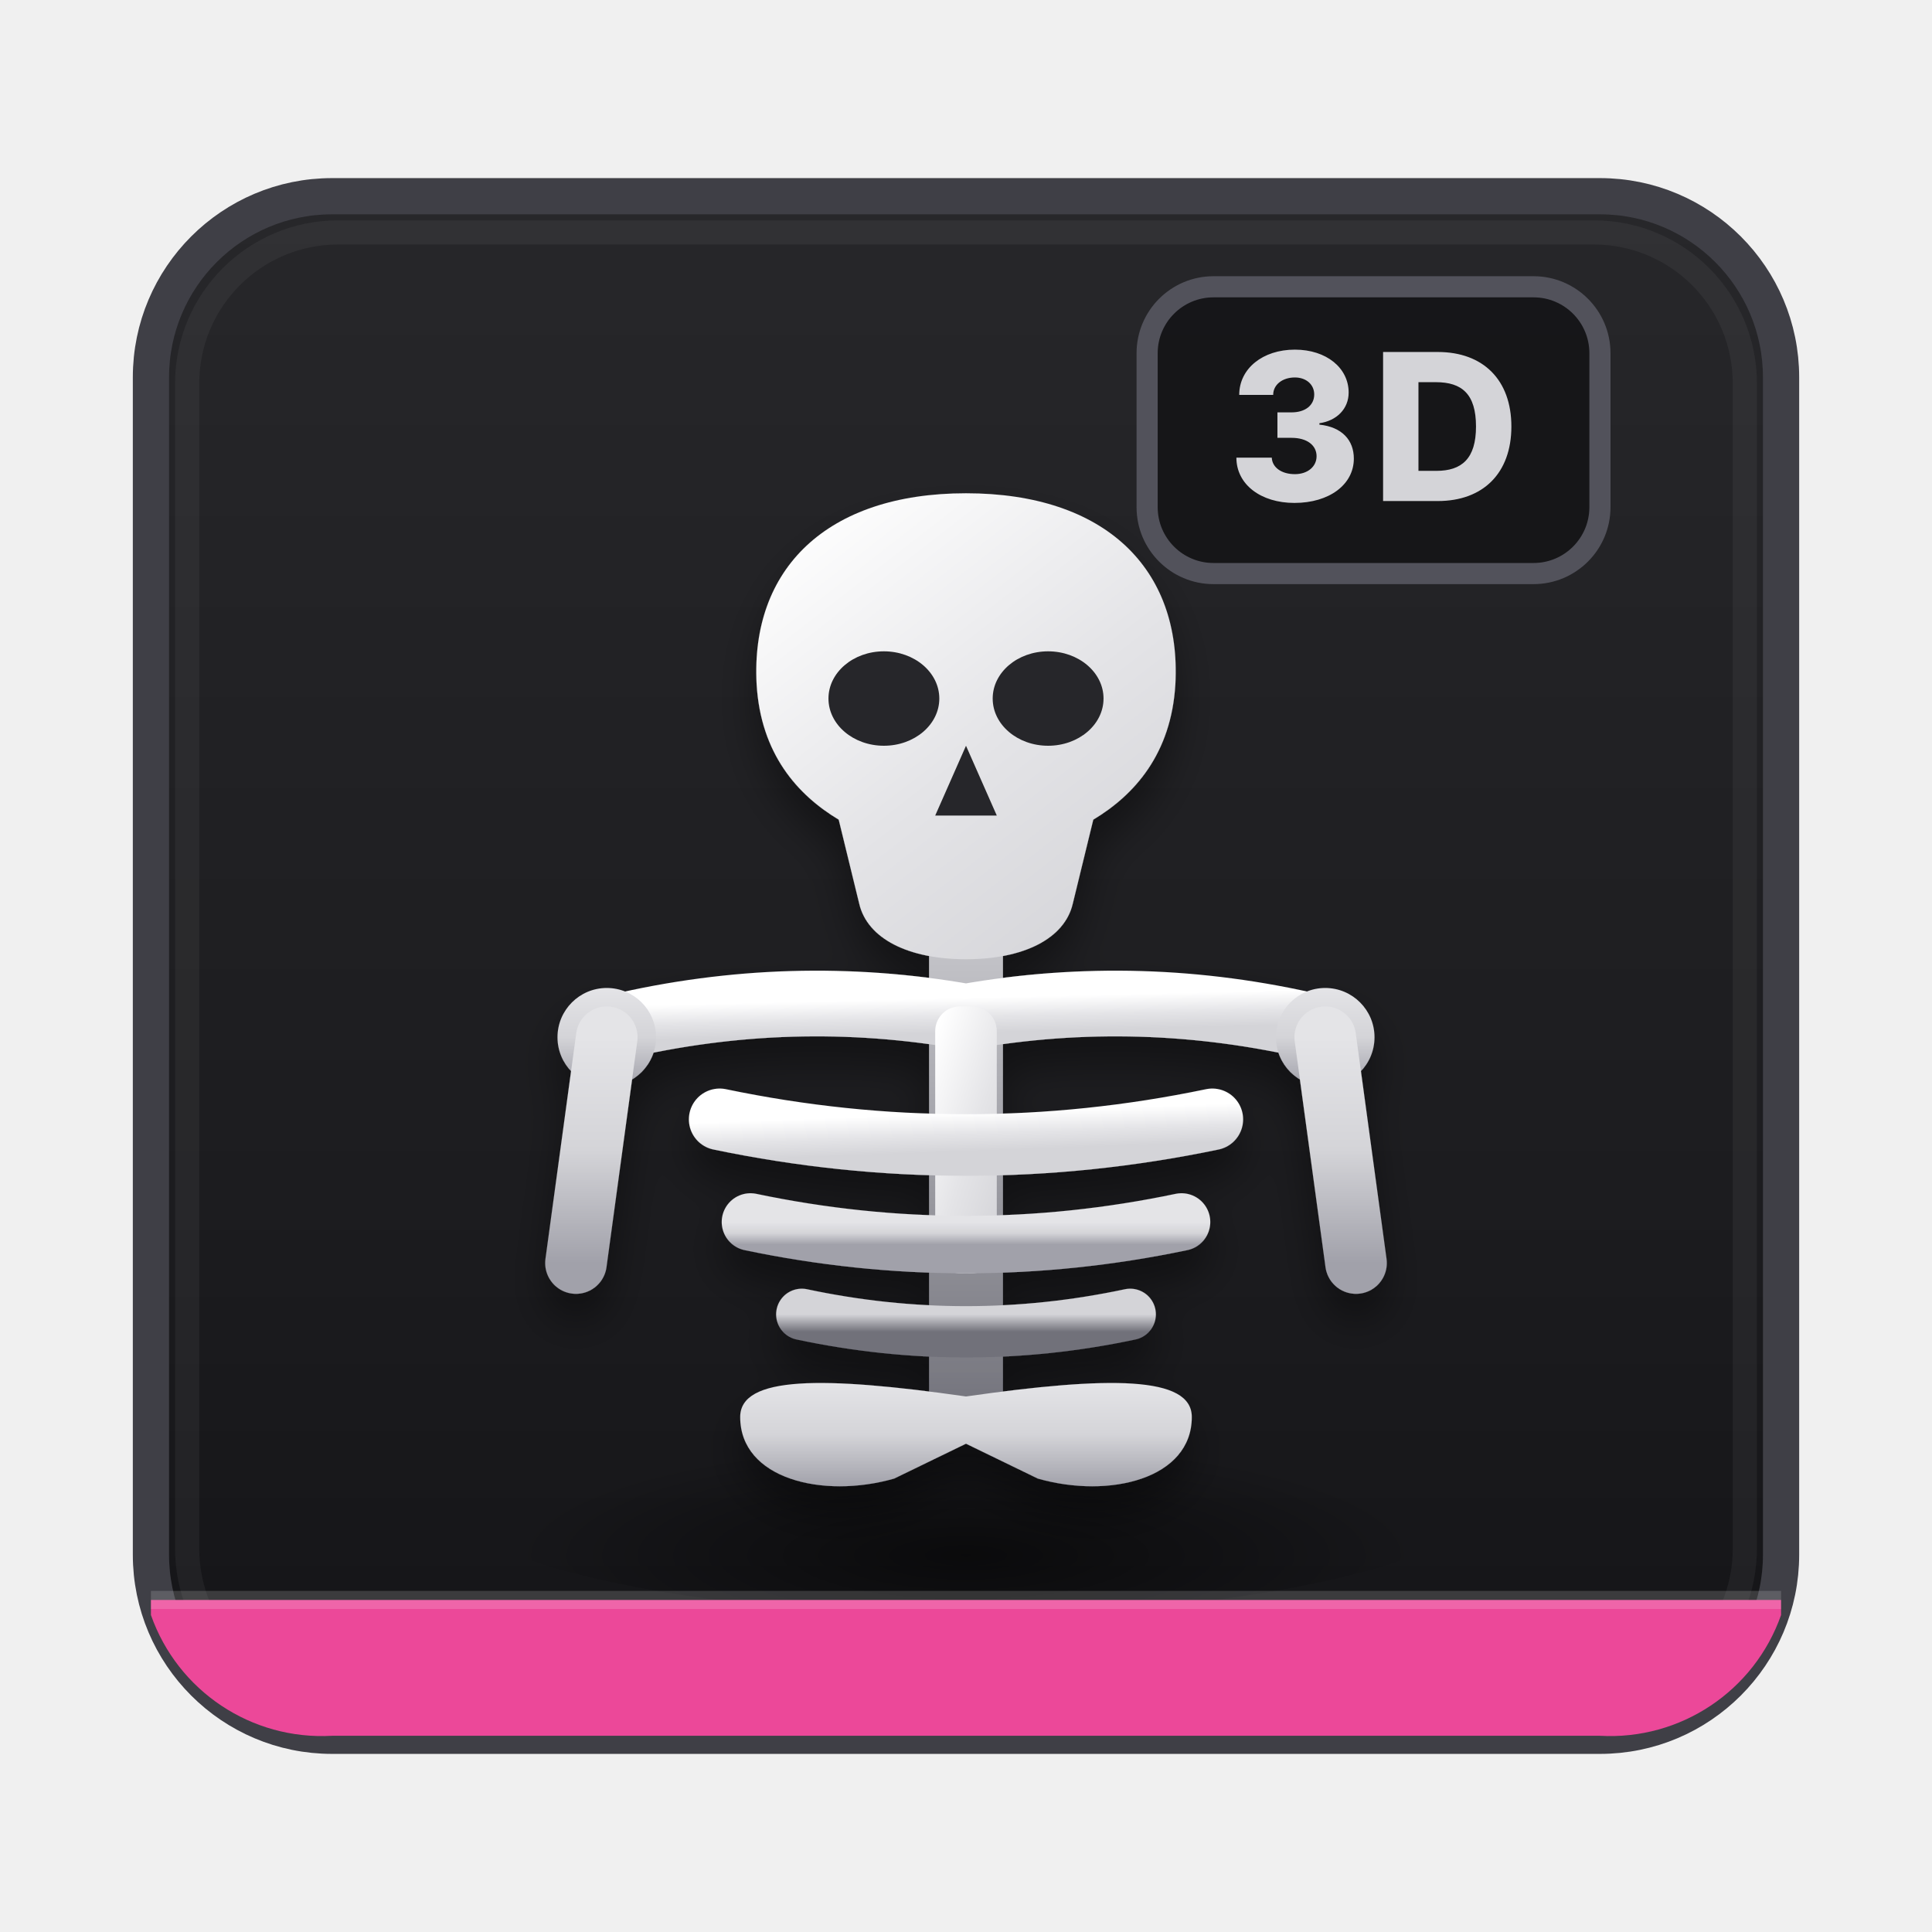
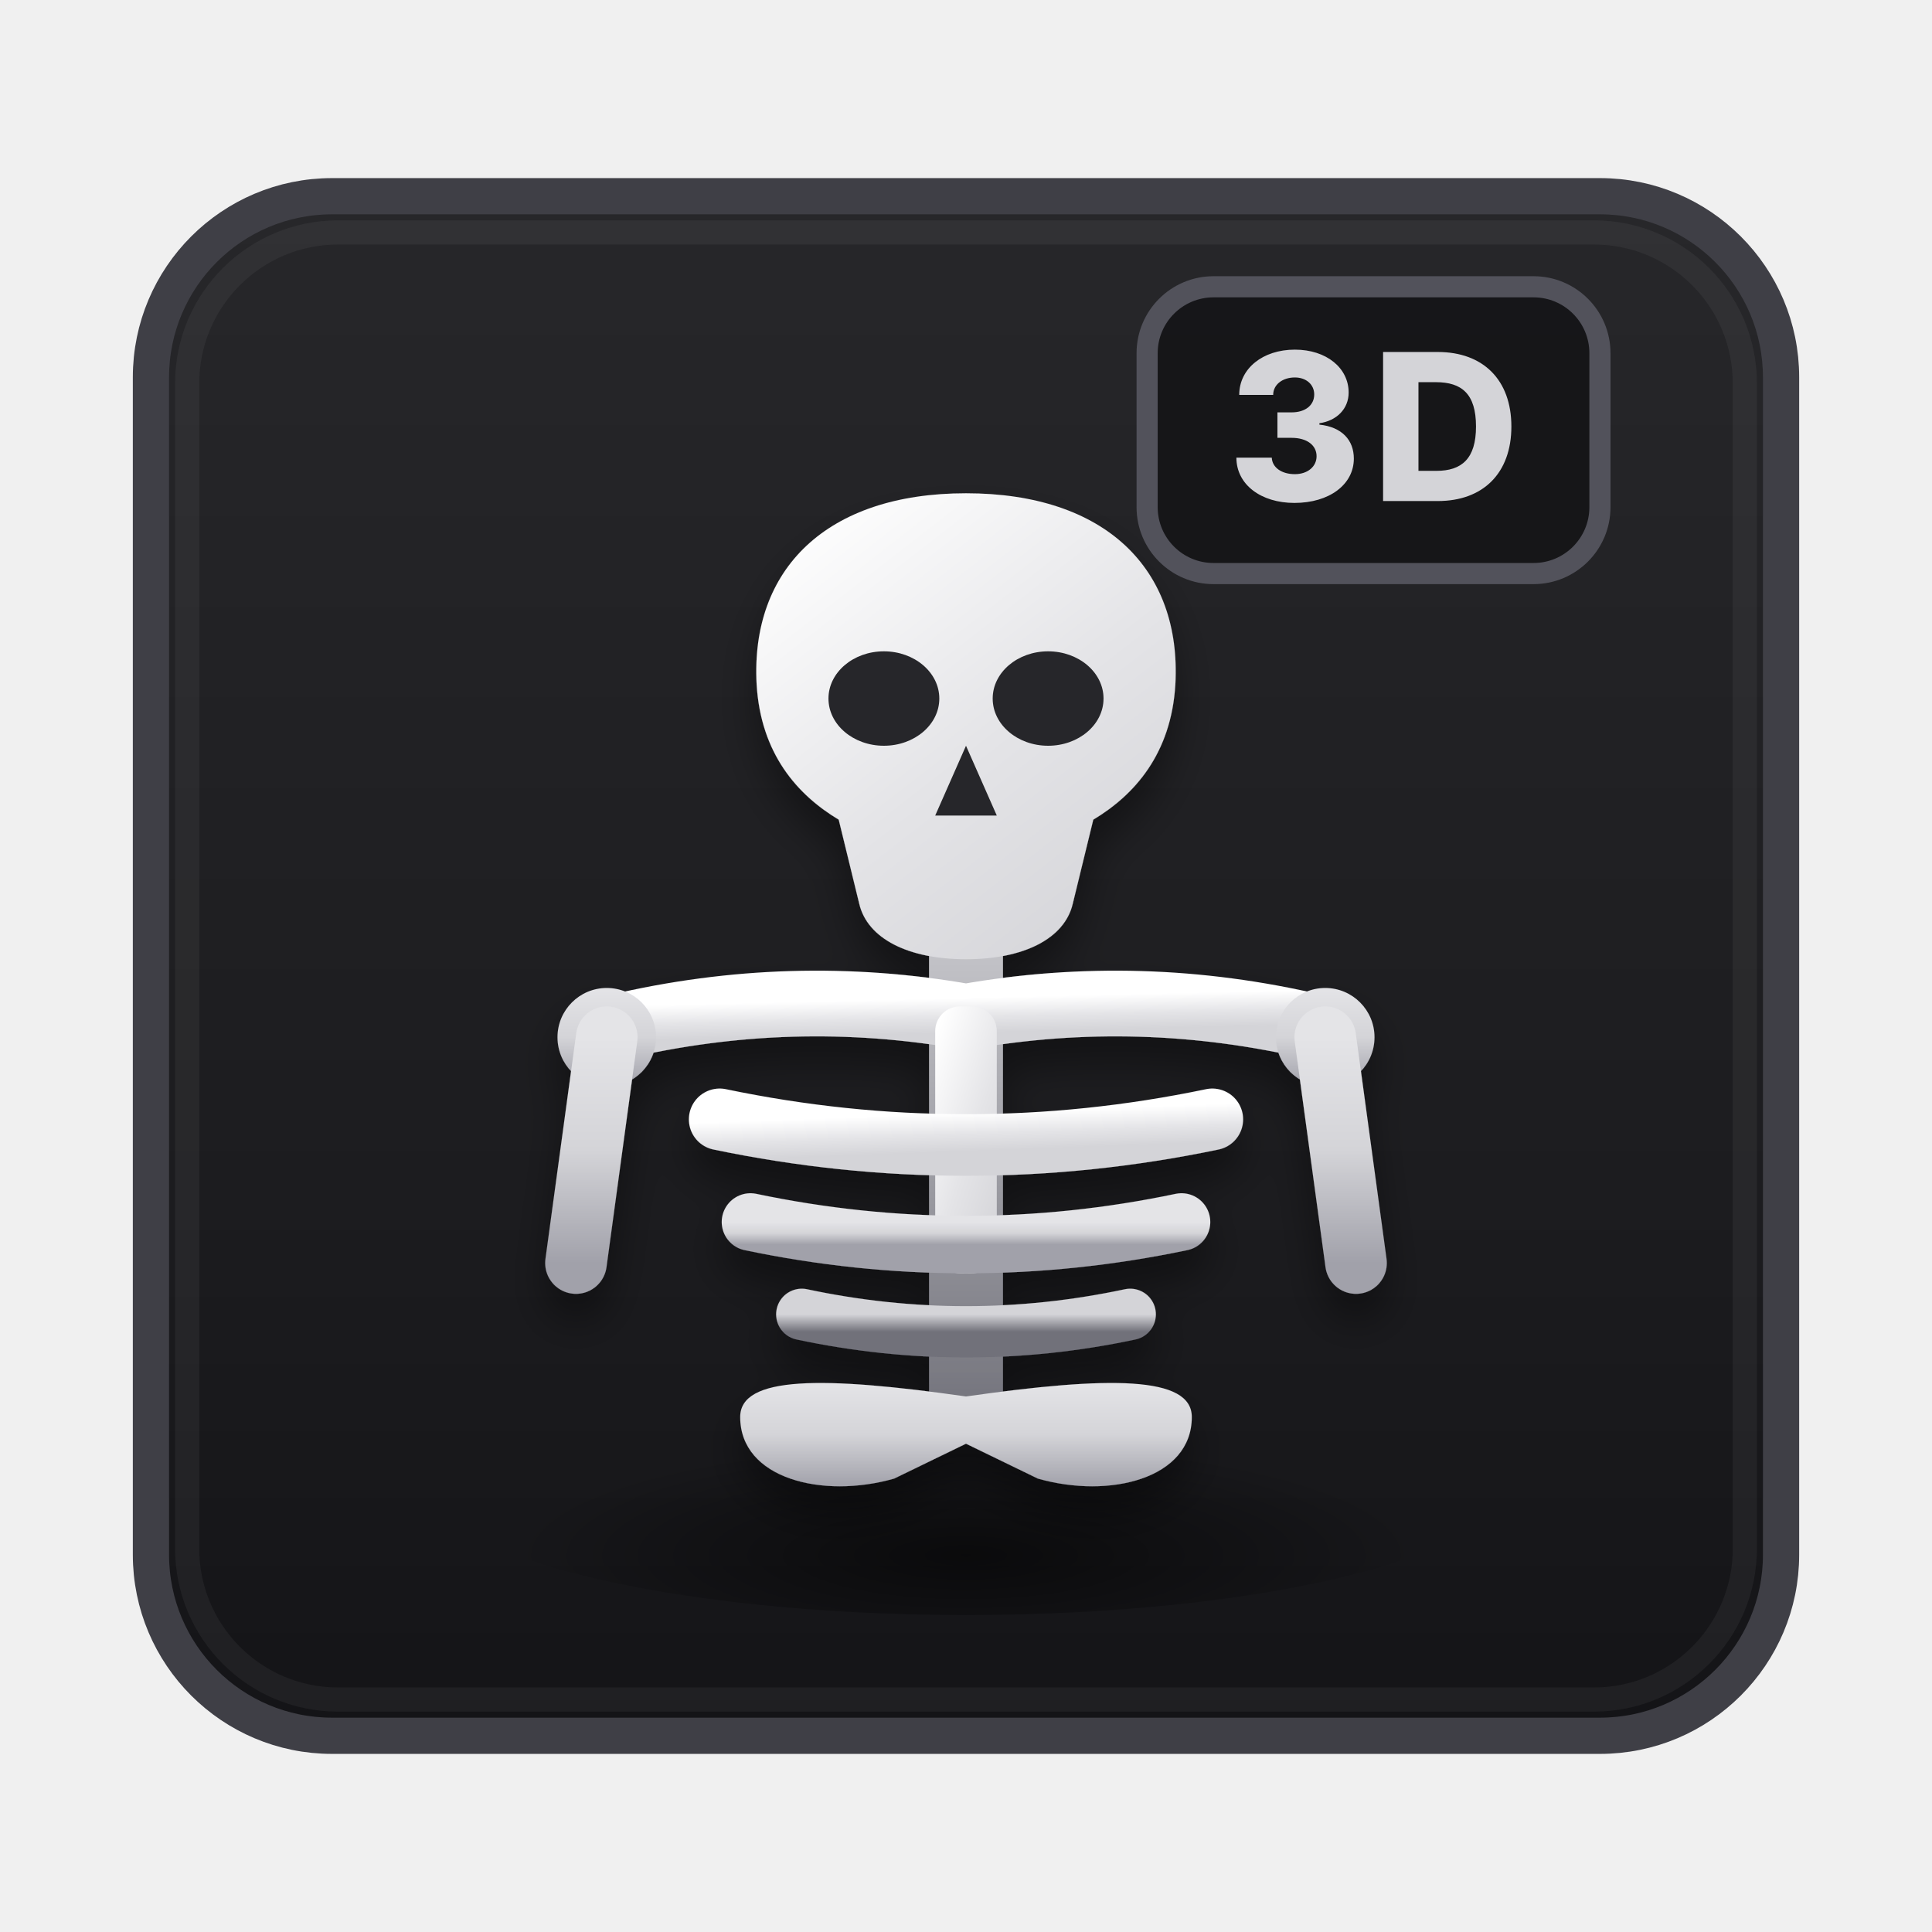
<svg xmlns="http://www.w3.org/2000/svg" viewBox="0 0 64 64" width="64" height="64">
  <defs>
    <linearGradient id="uv_bright" x1="0.15" y1="0" x2="0.85" y2="1">
      <stop offset="0%" stop-color="#FFFFFF" />
      <stop offset="55%" stop-color="#E4E4E7" />
      <stop offset="100%" stop-color="#D4D4D8" />
    </linearGradient>
    <linearGradient id="uv_mid" x1="0" y1="0" x2="0" y2="1">
      <stop offset="0%" stop-color="#E4E4E7" />
      <stop offset="50%" stop-color="#D4D4D8" />
      <stop offset="100%" stop-color="#A1A1AA" />
    </linearGradient>
    <linearGradient id="uv_slate" x1="0" y1="0" x2="0" y2="1">
      <stop offset="0%" stop-color="#D4D4D8" />
      <stop offset="100%" stop-color="#71717A" />
    </linearGradient>
    <linearGradient id="uv_dark" x1="0" y1="0" x2="0" y2="1">
      <stop offset="0%" stop-color="#71717A" />
      <stop offset="100%" stop-color="#3F3F46" />
    </linearGradient>
    <radialGradient id="uv_head_lit" cx="35%" cy="25%" r="72%">
      <stop offset="0%" stop-color="#FFFFFF" />
      <stop offset="55%" stop-color="#E4E4E7" />
      <stop offset="100%" stop-color="#A1A1AA" />
    </radialGradient>
    <radialGradient id="uv_sphere" cx="35%" cy="30%" r="68%">
      <stop offset="0%" stop-color="#FFFFFF" />
      <stop offset="48%" stop-color="#D4D4D8" />
      <stop offset="100%" stop-color="#71717A" />
    </radialGradient>
    <linearGradient id="card_bg" x1="0" y1="0" x2="0" y2="1">
      <stop offset="0%" stop-color="#27272A" />
      <stop offset="65%" stop-color="#1C1C1F" />
      <stop offset="100%" stop-color="#141417" />
    </linearGradient>
    <radialGradient id="card_floor" cx="50%" cy="78%" r="42%">
      <stop offset="0%" stop-color="#000000" stop-opacity="0.55" />
      <stop offset="100%" stop-color="#000000" stop-opacity="0" />
    </radialGradient>
    <filter id="soft_drop" x="-12%" y="-12%" width="124%" height="124%">
      <feDropShadow dx="0" dy="1.3" stdDeviation="1.0" flood-color="#000000" flood-opacity="0.40" />
    </filter>
  </defs>
  <rect x="5" y="6.5" width="54" height="51" rx="6" fill="url(#card_bg)" stroke="#3F3F46" stroke-width="1.2" />
  <rect x="6.2" y="7.7" width="51.6" height="48.6" rx="5" fill="none" stroke="#FFFFFF" stroke-opacity="0.05" stroke-width="0.8" />
  <ellipse cx="32" cy="49" rx="18" ry="4.5" fill="url(#card_floor)" />
  <g transform="translate(32, 33) scale(0.68) translate(-32, -32)" filter="url(#soft_drop)">
    <rect x="30.2" y="25" width="3.6" height="28" rx="1.5" fill="url(#uv_slate)" />
    <path d="M 32 7.5 C 38.8 7.5, 42.5 11.2, 42.2 16.8 C 42 20.2, 40.2 22.2, 38.2 23.4 L 37.2 27.5 C 36.8 29.2, 34.8 30.2, 32 30.2 C 29.2 30.2, 27.2 29.2, 26.8 27.5 L 25.8 23.4 C 23.8 22.2, 22 20.2, 21.8 16.8 C 21.5 11.2, 25.2 7.5, 32 7.5 Z" fill="url(#uv_bright)" />
    <ellipse cx="28" cy="17.5" rx="2.7" ry="2.3" fill="#27272A" />
    <ellipse cx="36" cy="17.5" rx="2.7" ry="2.3" fill="#27272A" />
    <polygon points="32,19.8 30.5,23.2 33.5,23.2" fill="#27272A" />
    <path d="M 15 33.5 Q 23.5 31.5 32 33 Q 40.5 31.5 49 33.5" fill="none" stroke="url(#uv_bright)" stroke-width="3.2" stroke-linecap="round" />
    <circle cx="14.5" cy="34" r="2.4" fill="url(#uv_mid)" />
    <circle cx="49.5" cy="34" r="2.4" fill="url(#uv_mid)" />
    <line x1="14.5" y1="34" x2="13" y2="45" stroke="url(#uv_mid)" stroke-width="3.0" stroke-linecap="round" />
    <line x1="49.5" y1="34" x2="51" y2="45" stroke="url(#uv_mid)" stroke-width="3.0" stroke-linecap="round" />
    <rect x="30.5" y="32.5" width="3" height="13" rx="1.2" fill="url(#uv_bright)" />
    <path d="M 20 38 Q 32 40.5 44 38" fill="none" stroke="url(#uv_bright)" stroke-width="3.0" stroke-linecap="round" />
    <path d="M 21.5 43 Q 32 45.2 42.5 43" fill="none" stroke="url(#uv_mid)" stroke-width="2.8" stroke-linecap="round" />
    <path d="M 24 47.5 Q 32 49.2 40 47.5" fill="none" stroke="url(#uv_slate)" stroke-width="2.5" stroke-linecap="round" />
    <path d="M 21 52.5 C 21 50.5, 25 50.5, 32 51.5 C 39 50.5, 43 50.5, 43 52.5 C 43 55.5, 39 56.5, 35.5 55.5 L 32 53.8 L 28.5 55.5 C 25 56.5, 21 55.5, 21 52.5 Z" fill="url(#uv_mid)" />
  </g>
  <rect x="38" y="9.5" width="15" height="9.5" rx="2.2" fill="#141417" fill-opacity="0.86" stroke="#52525B" stroke-width="0.7" />
  <text x="45.5" y="16.6" font-family="Segoe UI, Inter, Arial, sans-serif" font-size="6.8" font-weight="800" fill="#D4D4D8" text-anchor="middle" letter-spacing="0.3">3D</text>
-   <path d="M 5 53.5 A 6 6 0 0 0 11 57.5 L 53 57.5 A 6 6 0 0 0 59 53.5 L 59 53 L 5 53 Z" fill="#EC4899" />
-   <line x1="5" y1="53" x2="59" y2="53" stroke="#FFFFFF" stroke-opacity="0.16" stroke-width="0.6" />
</svg>
